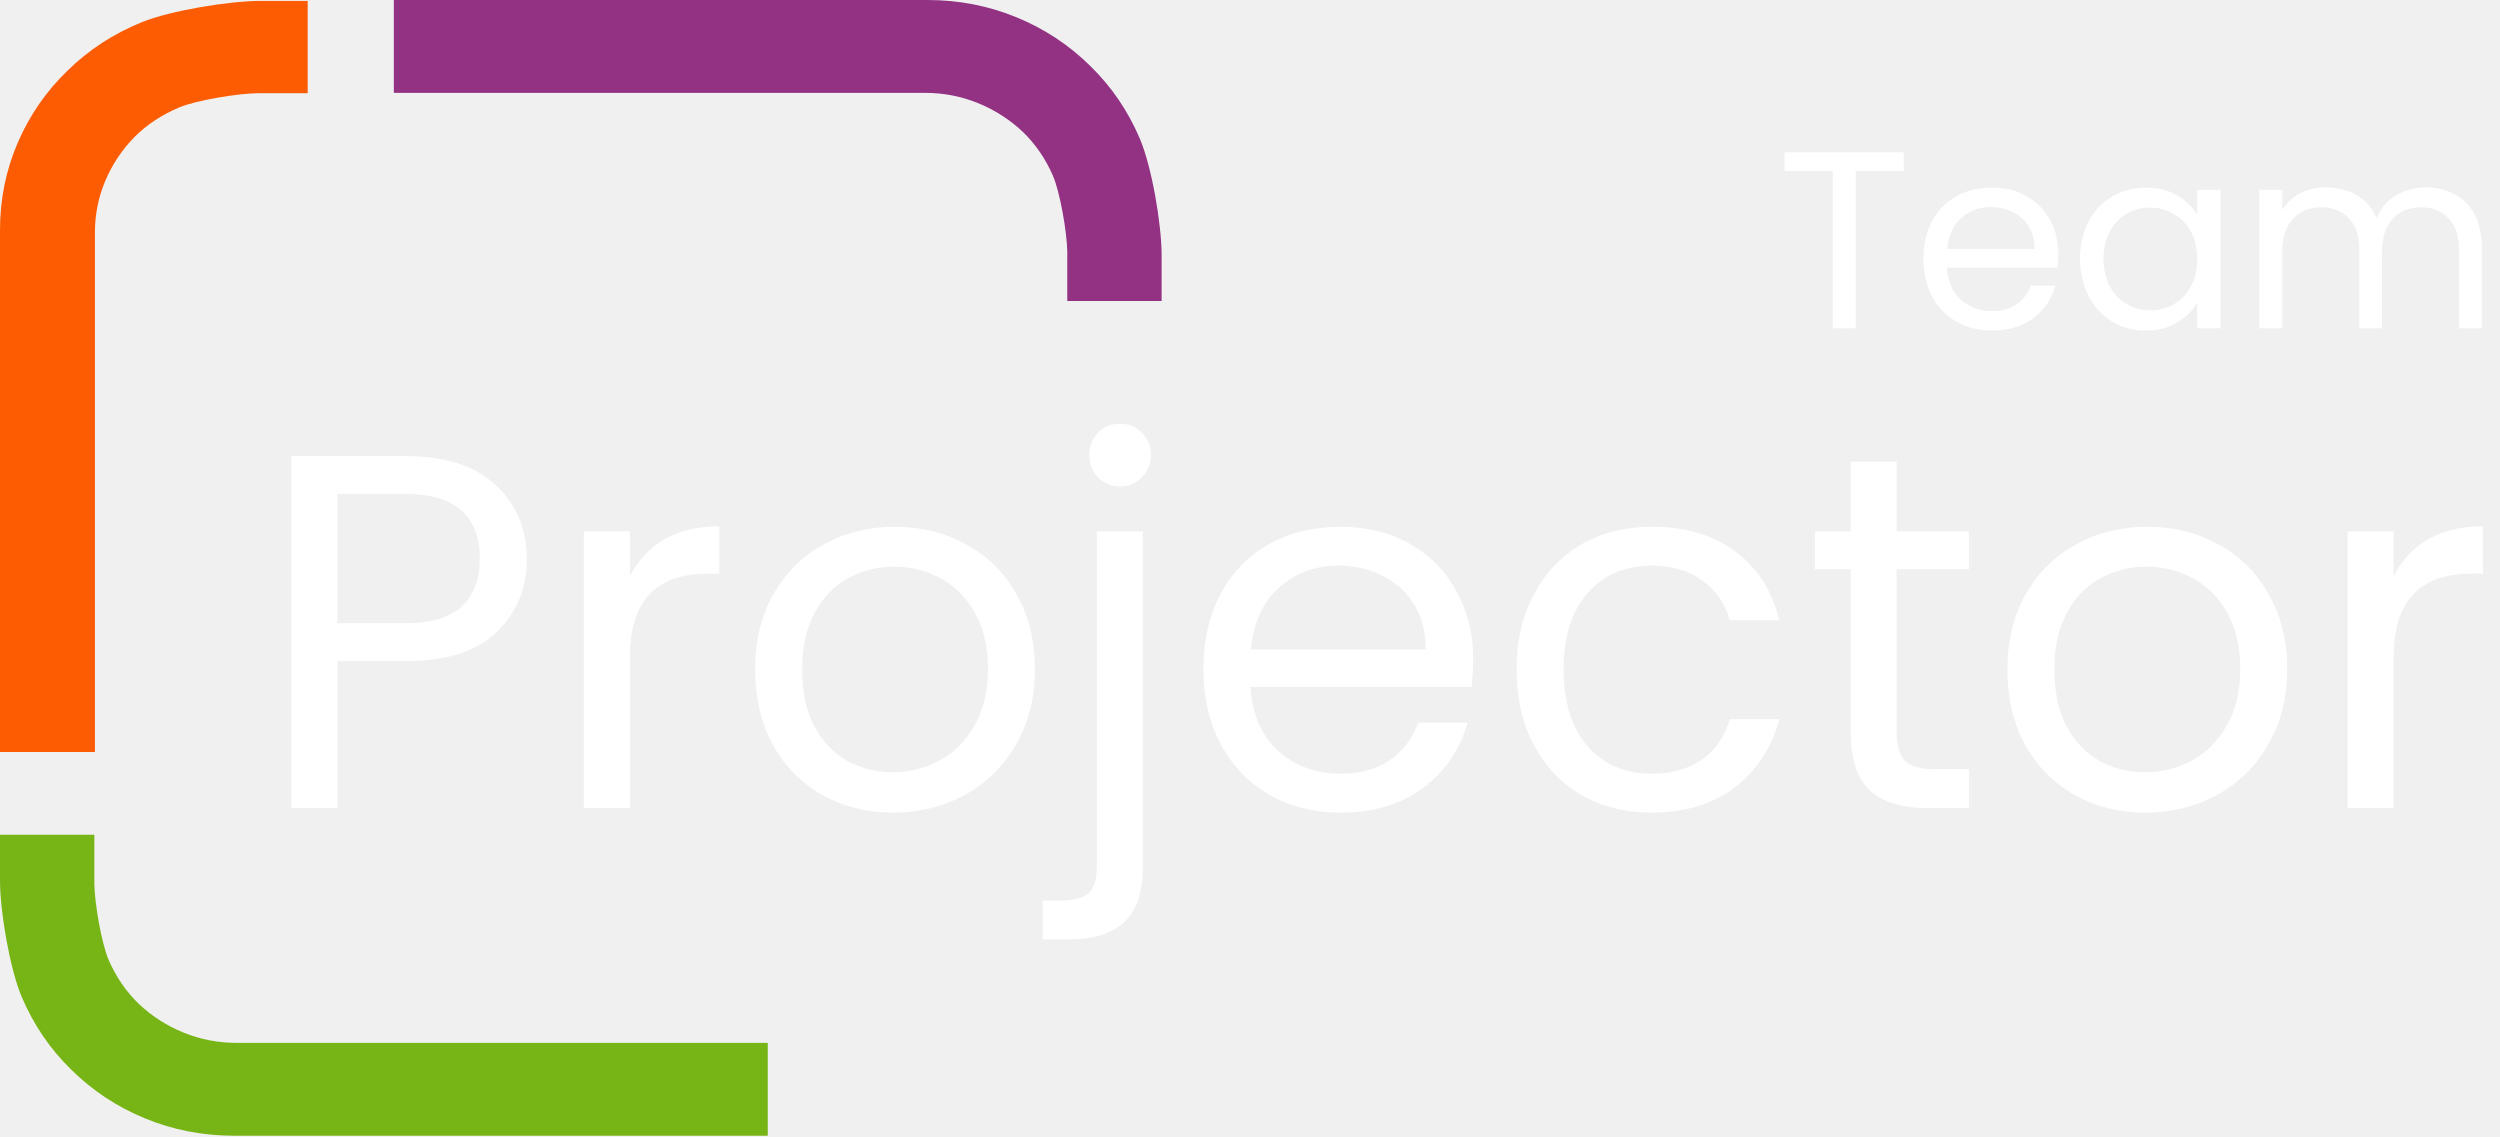
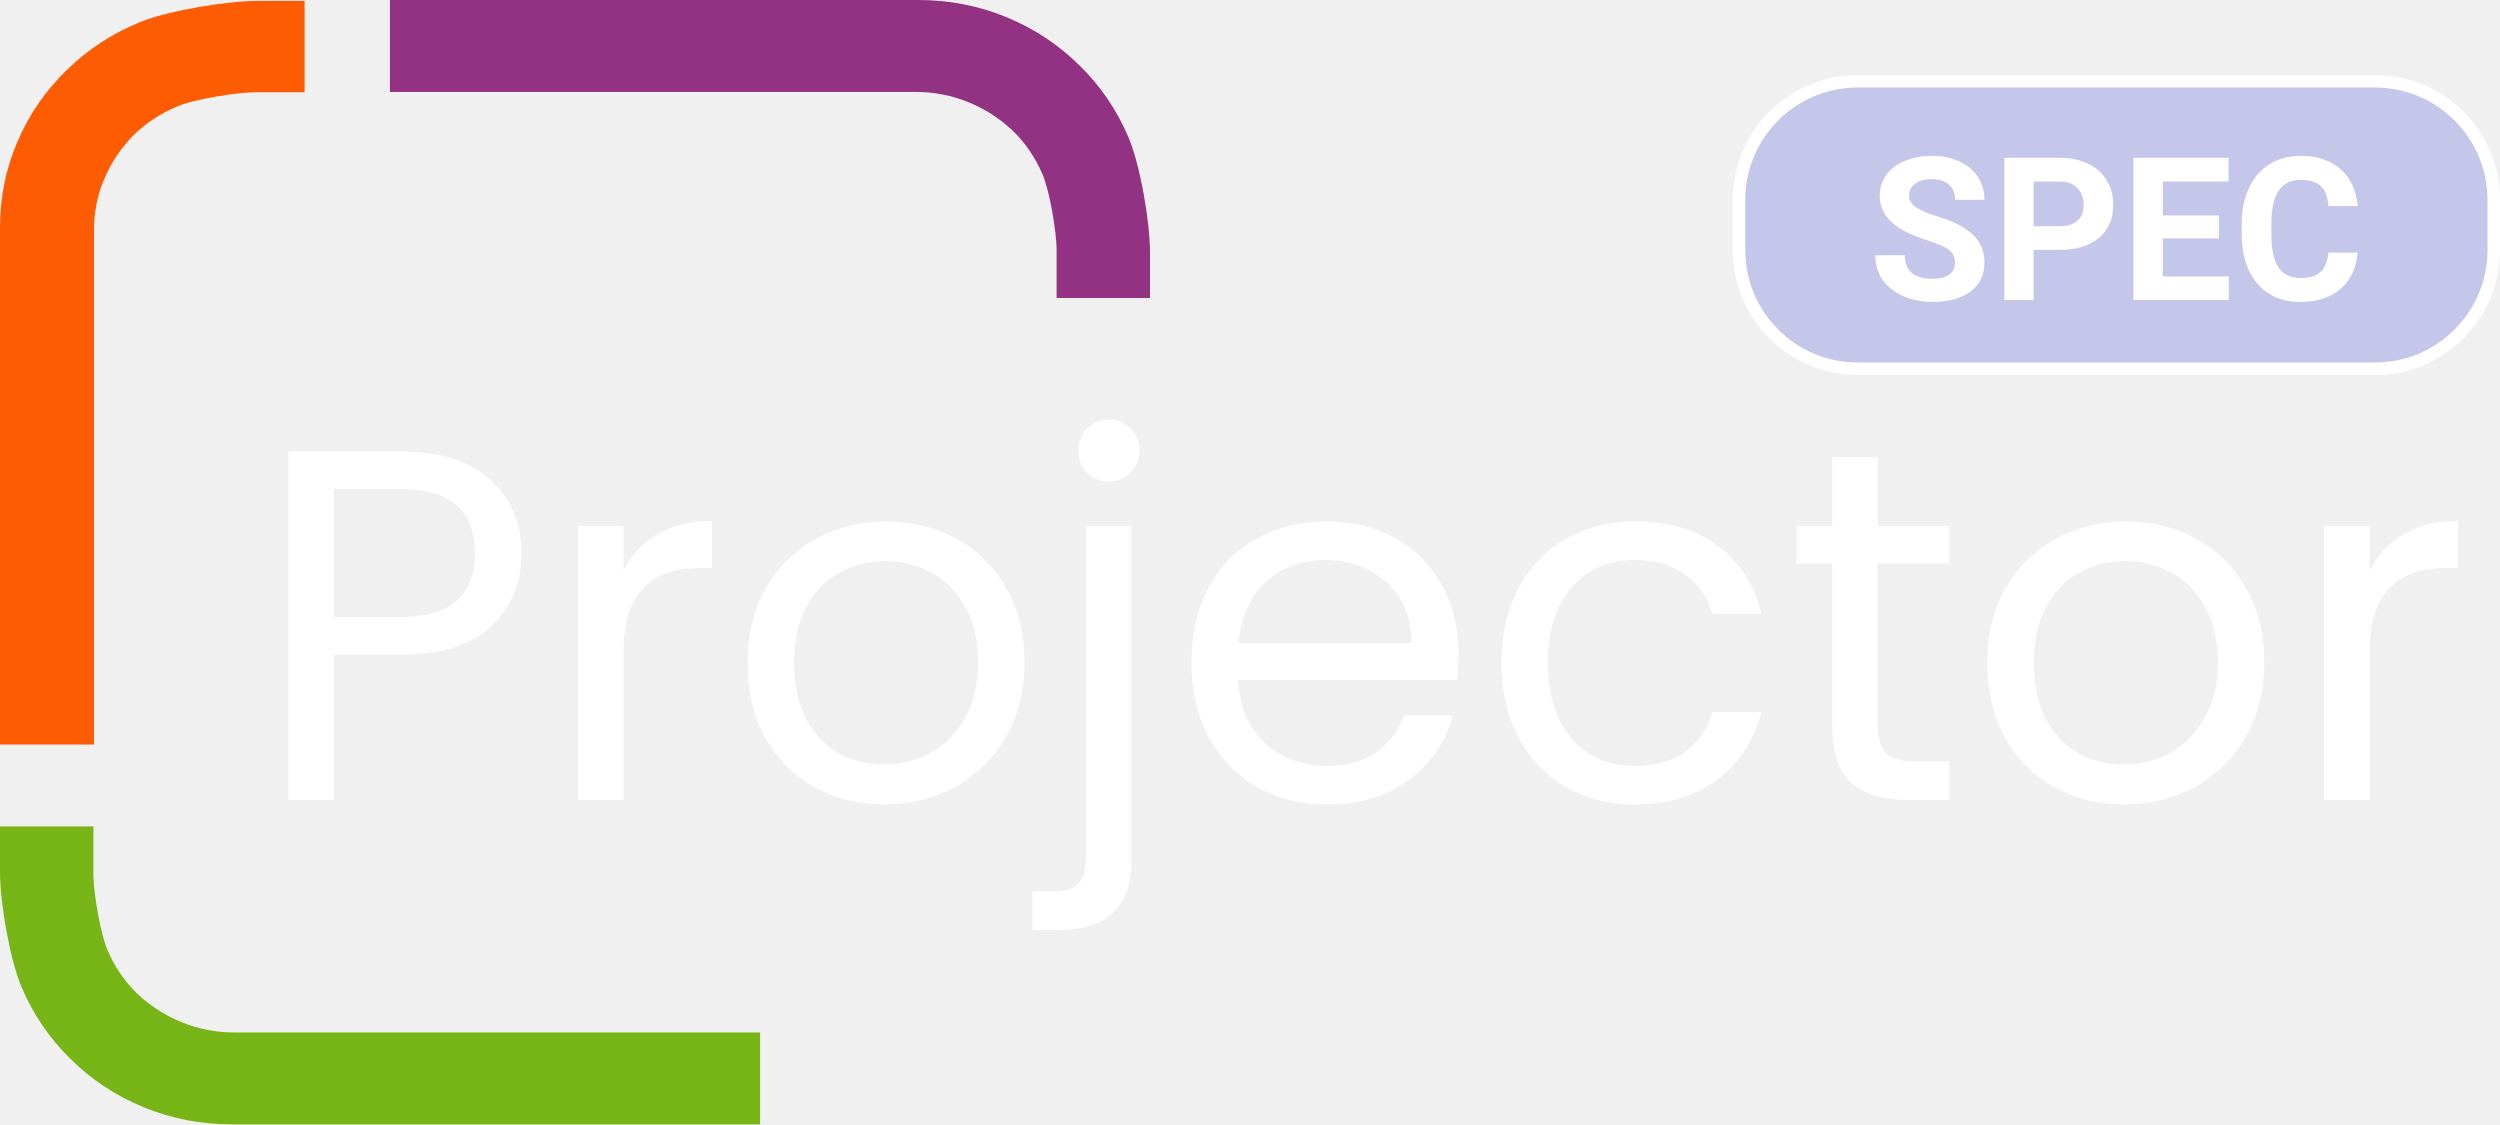
- <svg xmlns="http://www.w3.org/2000/svg" width="99" height="45" viewBox="0 0 99 45" fill="none">
+ <svg xmlns="http://www.w3.org/2000/svg" width="100" height="45" viewBox="0 0 100 45" fill="none">
  <path d="M42.264 9.956C42.25 9.209 41.985 7.621 41.692 6.95C41.398 6.278 41 5.7 40.497 5.215C39.98 4.73 39.39 4.353 38.726 4.082C38.062 3.812 37.36 3.677 36.62 3.677C31.949 3.677 28.446 3.677 26.11 3.677C23.774 3.677 20.269 3.677 15.596 3.677V0H36.725C37.968 0 39.145 0.229 40.256 0.686C41.367 1.143 42.342 1.787 43.18 2.618C44.018 3.435 44.671 4.394 45.139 5.495C45.608 6.596 46 8.873 46 10.105V11.919H42.264C42.264 11.511 42.267 10.031 42.264 9.956Z" fill="#933183" />
-   <path d="M3.736 35.019C3.75 35.767 4.015 37.354 4.308 38.026C4.602 38.697 5 39.276 5.503 39.76C6.02 40.245 6.61 40.623 7.274 40.893C7.938 41.163 8.64 41.298 9.38 41.298H30.404V44.975H9.275C8.032 44.975 6.855 44.747 5.744 44.289C4.633 43.832 3.659 43.188 2.82 42.357C1.982 41.54 1.329 40.581 0.861 39.48C0.393 38.379 0 36.102 0 34.87V33.056H3.736C3.736 33.464 3.733 34.944 3.736 35.019Z" fill="#76B515" />
-   <path d="M12.184 3.691H10.178C9.413 3.705 7.791 3.964 7.104 4.251C6.417 4.538 5.826 4.927 5.331 5.42C4.835 5.925 4.449 6.503 4.173 7.152C3.897 7.801 3.759 8.488 3.759 9.213C3.759 11.954 3.759 14.01 3.759 15.381C3.759 18.581 3.759 23.38 3.759 29.78C3.362 29.78 0.14 29.78 0 29.78L0 9.11C0 7.894 0.234 6.742 0.701 5.655C1.168 4.569 1.826 3.615 2.676 2.795C3.511 1.975 4.492 1.336 5.617 0.878C6.743 0.42 9.07 0.036 10.33 0.036C10.463 0.036 12.184 0.036 12.184 0.036C12.184 1.046 12.184 2.914 12.184 3.691Z" fill="#FD5C02" />
-   <path d="M20.86 22.14C20.86 23.3 20.46 24.267 19.66 25.04C18.873 25.8 17.667 26.18 16.04 26.18H13.36V32H11.54V18.06H16.04C17.613 18.06 18.807 18.44 19.62 19.2C20.447 19.96 20.86 20.94 20.86 22.14ZM16.04 24.68C17.053 24.68 17.8 24.46 18.28 24.02C18.76 23.58 19 22.953 19 22.14C19 20.42 18.013 19.56 16.04 19.56H13.36V24.68H16.04ZM24.942 22.82C25.262 22.193 25.715 21.707 26.302 21.36C26.902 21.013 27.629 20.84 28.482 20.84V22.72H28.002C25.962 22.72 24.942 23.827 24.942 26.04V32H23.122V21.04H24.942V22.82ZM35.363 32.18C34.336 32.18 33.403 31.947 32.563 31.48C31.736 31.013 31.083 30.353 30.603 29.5C30.136 28.633 29.903 27.633 29.903 26.5C29.903 25.38 30.143 24.393 30.623 23.54C31.116 22.673 31.783 22.013 32.623 21.56C33.463 21.093 34.403 20.86 35.443 20.86C36.483 20.86 37.423 21.093 38.263 21.56C39.103 22.013 39.763 22.667 40.243 23.52C40.736 24.373 40.983 25.367 40.983 26.5C40.983 27.633 40.73 28.633 40.223 29.5C39.73 30.353 39.056 31.013 38.203 31.48C37.35 31.947 36.403 32.18 35.363 32.18ZM35.363 30.58C36.016 30.58 36.63 30.427 37.203 30.12C37.776 29.813 38.236 29.353 38.583 28.74C38.943 28.127 39.123 27.38 39.123 26.5C39.123 25.62 38.95 24.873 38.603 24.26C38.256 23.647 37.803 23.193 37.243 22.9C36.683 22.593 36.076 22.44 35.423 22.44C34.756 22.44 34.143 22.593 33.583 22.9C33.036 23.193 32.596 23.647 32.263 24.26C31.93 24.873 31.763 25.62 31.763 26.5C31.763 27.393 31.923 28.147 32.243 28.76C32.576 29.373 33.016 29.833 33.563 30.14C34.11 30.433 34.71 30.58 35.363 30.58ZM44.356 19.26C44.009 19.26 43.716 19.14 43.476 18.9C43.249 18.66 43.136 18.367 43.136 18.02C43.136 17.673 43.249 17.38 43.476 17.14C43.716 16.9 44.009 16.78 44.356 16.78C44.703 16.78 44.989 16.9 45.216 17.14C45.456 17.38 45.576 17.673 45.576 18.02C45.576 18.367 45.456 18.66 45.216 18.9C44.989 19.14 44.703 19.26 44.356 19.26ZM45.256 34.38C45.256 35.353 45.009 36.067 44.516 36.52C44.023 36.973 43.303 37.2 42.356 37.2H41.296V35.66H42.056C42.563 35.66 42.916 35.56 43.116 35.36C43.329 35.16 43.436 34.82 43.436 34.34V21.04H45.256V34.38ZM58.337 26.1C58.337 26.447 58.317 26.813 58.277 27.2H49.517C49.584 28.28 49.95 29.127 50.617 29.74C51.297 30.34 52.117 30.64 53.077 30.64C53.864 30.64 54.517 30.46 55.037 30.1C55.57 29.727 55.944 29.233 56.157 28.62H58.117C57.824 29.673 57.237 30.533 56.357 31.2C55.477 31.853 54.383 32.18 53.077 32.18C52.037 32.18 51.103 31.947 50.277 31.48C49.464 31.013 48.824 30.353 48.357 29.5C47.89 28.633 47.657 27.633 47.657 26.5C47.657 25.367 47.883 24.373 48.337 23.52C48.79 22.667 49.423 22.013 50.237 21.56C51.063 21.093 52.01 20.86 53.077 20.86C54.117 20.86 55.037 21.087 55.837 21.54C56.637 21.993 57.25 22.62 57.677 23.42C58.117 24.207 58.337 25.1 58.337 26.1ZM56.457 25.72C56.457 25.027 56.303 24.433 55.997 23.94C55.69 23.433 55.27 23.053 54.737 22.8C54.217 22.533 53.637 22.4 52.997 22.4C52.077 22.4 51.29 22.693 50.637 23.28C49.997 23.867 49.63 24.68 49.537 25.72H56.457ZM60.059 26.5C60.059 25.367 60.286 24.38 60.739 23.54C61.193 22.687 61.819 22.027 62.619 21.56C63.433 21.093 64.359 20.86 65.399 20.86C66.746 20.86 67.853 21.187 68.719 21.84C69.599 22.493 70.179 23.4 70.459 24.56H68.499C68.313 23.893 67.946 23.367 67.399 22.98C66.866 22.593 66.199 22.4 65.399 22.4C64.359 22.4 63.519 22.76 62.879 23.48C62.239 24.187 61.919 25.193 61.919 26.5C61.919 27.82 62.239 28.84 62.879 29.56C63.519 30.28 64.359 30.64 65.399 30.64C66.199 30.64 66.866 30.453 67.399 30.08C67.933 29.707 68.299 29.173 68.499 28.48H70.459C70.166 29.6 69.579 30.5 68.699 31.18C67.819 31.847 66.719 32.18 65.399 32.18C64.359 32.18 63.433 31.947 62.619 31.48C61.819 31.013 61.193 30.353 60.739 29.5C60.286 28.647 60.059 27.647 60.059 26.5ZM75.108 22.54V29C75.108 29.533 75.221 29.913 75.448 30.14C75.674 30.353 76.068 30.46 76.628 30.46H77.968V32H76.328C75.314 32 74.554 31.767 74.048 31.3C73.541 30.833 73.288 30.067 73.288 29V22.54H71.868V21.04H73.288V18.28H75.108V21.04H77.968V22.54H75.108ZM84.953 32.18C83.926 32.18 82.993 31.947 82.153 31.48C81.326 31.013 80.673 30.353 80.193 29.5C79.726 28.633 79.493 27.633 79.493 26.5C79.493 25.38 79.733 24.393 80.213 23.54C80.706 22.673 81.373 22.013 82.213 21.56C83.053 21.093 83.993 20.86 85.033 20.86C86.073 20.86 87.013 21.093 87.853 21.56C88.693 22.013 89.353 22.667 89.833 23.52C90.326 24.373 90.573 25.367 90.573 26.5C90.573 27.633 90.32 28.633 89.813 29.5C89.32 30.353 88.646 31.013 87.793 31.48C86.939 31.947 85.993 32.18 84.953 32.18ZM84.953 30.58C85.606 30.58 86.219 30.427 86.793 30.12C87.366 29.813 87.826 29.353 88.173 28.74C88.533 28.127 88.713 27.38 88.713 26.5C88.713 25.62 88.54 24.873 88.193 24.26C87.846 23.647 87.393 23.193 86.833 22.9C86.273 22.593 85.666 22.44 85.013 22.44C84.346 22.44 83.733 22.593 83.173 22.9C82.626 23.193 82.186 23.647 81.853 24.26C81.519 24.873 81.353 25.62 81.353 26.5C81.353 27.393 81.513 28.147 81.833 28.76C82.166 29.373 82.606 29.833 83.153 30.14C83.7 30.433 84.299 30.58 84.953 30.58ZM94.786 22.82C95.106 22.193 95.559 21.707 96.146 21.36C96.746 21.013 97.472 20.84 98.326 20.84V22.72H97.846C95.806 22.72 94.786 23.827 94.786 26.04V32H92.966V21.04H94.786V22.82Z" fill="white" />
-   <path d="M75.388 6.03V6.77H73.488V13H72.578V6.77H70.668V6.03H75.388ZM81.508 10.05C81.508 10.223 81.498 10.407 81.478 10.6H77.098C77.132 11.14 77.315 11.563 77.648 11.87C77.988 12.17 78.398 12.32 78.878 12.32C79.272 12.32 79.598 12.23 79.858 12.05C80.125 11.863 80.312 11.617 80.418 11.31H81.398C81.252 11.837 80.958 12.267 80.518 12.6C80.078 12.927 79.532 13.09 78.878 13.09C78.358 13.09 77.892 12.973 77.478 12.74C77.072 12.507 76.752 12.177 76.518 11.75C76.285 11.317 76.168 10.817 76.168 10.25C76.168 9.683 76.282 9.187 76.508 8.76C76.735 8.333 77.052 8.007 77.458 7.78C77.872 7.547 78.345 7.43 78.878 7.43C79.398 7.43 79.858 7.543 80.258 7.77C80.658 7.997 80.965 8.31 81.178 8.71C81.398 9.103 81.508 9.55 81.508 10.05ZM80.568 9.86C80.568 9.513 80.492 9.217 80.338 8.97C80.185 8.717 79.975 8.527 79.708 8.4C79.448 8.267 79.158 8.2 78.838 8.2C78.378 8.2 77.985 8.347 77.658 8.64C77.338 8.933 77.155 9.34 77.108 9.86H80.568ZM82.37 10.24C82.37 9.68 82.483 9.19 82.71 8.77C82.936 8.343 83.246 8.013 83.639 7.78C84.04 7.547 84.483 7.43 84.969 7.43C85.45 7.43 85.866 7.533 86.219 7.74C86.573 7.947 86.836 8.207 87.01 8.52V7.52H87.93V13H87.01V11.98C86.829 12.3 86.559 12.567 86.2 12.78C85.846 12.987 85.433 13.09 84.96 13.09C84.473 13.09 84.033 12.97 83.639 12.73C83.246 12.49 82.936 12.153 82.71 11.72C82.483 11.287 82.37 10.793 82.37 10.24ZM87.01 10.25C87.01 9.837 86.926 9.477 86.76 9.17C86.593 8.863 86.366 8.63 86.079 8.47C85.799 8.303 85.49 8.22 85.15 8.22C84.809 8.22 84.499 8.3 84.219 8.46C83.939 8.62 83.716 8.853 83.549 9.16C83.383 9.467 83.299 9.827 83.299 10.24C83.299 10.66 83.383 11.027 83.549 11.34C83.716 11.647 83.939 11.883 84.219 12.05C84.499 12.21 84.809 12.29 85.15 12.29C85.49 12.29 85.799 12.21 86.079 12.05C86.366 11.883 86.593 11.647 86.76 11.34C86.926 11.027 87.01 10.663 87.01 10.25ZM96.057 7.42C96.484 7.42 96.864 7.51 97.197 7.69C97.531 7.863 97.794 8.127 97.987 8.48C98.181 8.833 98.277 9.263 98.277 9.77V13H97.377V9.9C97.377 9.353 97.241 8.937 96.967 8.65C96.701 8.357 96.337 8.21 95.877 8.21C95.404 8.21 95.027 8.363 94.747 8.67C94.467 8.97 94.327 9.407 94.327 9.98V13H93.427V9.9C93.427 9.353 93.291 8.937 93.017 8.65C92.751 8.357 92.387 8.21 91.927 8.21C91.454 8.21 91.077 8.363 90.797 8.67C90.517 8.97 90.377 9.407 90.377 9.98V13H89.467V7.52H90.377V8.31C90.557 8.023 90.797 7.803 91.097 7.65C91.404 7.497 91.741 7.42 92.107 7.42C92.567 7.42 92.974 7.523 93.327 7.73C93.681 7.937 93.944 8.24 94.117 8.64C94.271 8.253 94.524 7.953 94.877 7.74C95.231 7.527 95.624 7.42 96.057 7.42Z" fill="white" />
+   <path d="M3.736 35.019C3.75 35.767 4.015 37.354 4.308 38.026C4.602 38.697 5 39.276 5.503 39.76C6.02 40.245 6.61 40.623 7.274 40.893C7.938 41.163 8.64 41.298 9.38 41.298H30.404V44.975H9.275C8.032 44.975 6.855 44.746 5.744 44.289C4.633 43.832 3.659 43.188 2.82 42.357C1.982 41.54 1.329 40.581 0.861 39.48C0.393 38.379 0 36.102 0 34.87V33.056H3.736C3.736 33.464 3.733 34.944 3.736 35.019Z" fill="#76B515" />
+   <path d="M12.184 3.691H10.178C9.413 3.705 7.791 3.964 7.104 4.251C6.417 4.538 5.826 4.928 5.331 5.42C4.835 5.925 4.449 6.503 4.173 7.152C3.897 7.801 3.759 8.488 3.759 9.213C3.759 11.954 3.759 14.01 3.759 15.381C3.759 18.581 3.759 23.38 3.759 29.78C3.362 29.78 0.14 29.78 0 29.78L0 9.11C0 7.894 0.234 6.742 0.701 5.655C1.168 4.569 1.826 3.615 2.676 2.795C3.511 1.975 4.492 1.336 5.617 0.878C6.743 0.42 9.07 0.036 10.33 0.036C10.463 0.036 12.184 0.036 12.184 0.036C12.184 1.046 12.184 2.914 12.184 3.691Z" fill="#FD5C02" />
+   <path d="M20.86 22.14C20.86 23.3 20.46 24.267 19.66 25.04C18.873 25.8 17.667 26.18 16.04 26.18H13.36V32H11.54V18.06H16.04C17.613 18.06 18.807 18.44 19.62 19.2C20.447 19.96 20.86 20.94 20.86 22.14ZM16.04 24.68C17.053 24.68 17.8 24.46 18.28 24.02C18.76 23.58 19 22.953 19 22.14C19 20.42 18.013 19.56 16.04 19.56H13.36V24.68H16.04Z" fill="white" />
+   <path d="M24.942 22.82C25.262 22.193 25.715 21.707 26.302 21.36C26.902 21.013 27.629 20.84 28.482 20.84V22.72H28.002C25.962 22.72 24.942 23.827 24.942 26.04V32H23.122V21.04H24.942V22.82Z" fill="white" />
+   <path d="M35.363 32.18C34.336 32.18 33.403 31.947 32.563 31.48C31.736 31.013 31.083 30.353 30.603 29.5C30.136 28.633 29.903 27.633 29.903 26.5C29.903 25.38 30.143 24.393 30.623 23.54C31.116 22.673 31.783 22.013 32.623 21.56C33.463 21.093 34.403 20.86 35.443 20.86C36.483 20.86 37.423 21.093 38.263 21.56C39.103 22.013 39.763 22.667 40.243 23.52C40.736 24.373 40.983 25.367 40.983 26.5C40.983 27.633 40.73 28.633 40.223 29.5C39.73 30.353 39.056 31.013 38.203 31.48C37.35 31.947 36.403 32.18 35.363 32.18ZM35.363 30.58C36.016 30.58 36.63 30.427 37.203 30.12C37.776 29.813 38.236 29.353 38.583 28.74C38.943 28.127 39.123 27.38 39.123 26.5C39.123 25.62 38.95 24.873 38.603 24.26C38.256 23.647 37.803 23.193 37.243 22.9C36.683 22.593 36.076 22.44 35.423 22.44C34.756 22.44 34.143 22.593 33.583 22.9C33.036 23.193 32.596 23.647 32.263 24.26C31.93 24.873 31.763 25.62 31.763 26.5C31.763 27.393 31.923 28.147 32.243 28.76C32.576 29.373 33.016 29.833 33.563 30.14C34.11 30.433 34.71 30.58 35.363 30.58Z" fill="white" />
+   <path d="M44.356 19.26C44.009 19.26 43.716 19.14 43.476 18.9C43.249 18.66 43.136 18.367 43.136 18.02C43.136 17.673 43.249 17.38 43.476 17.14C43.716 16.9 44.009 16.78 44.356 16.78C44.703 16.78 44.989 16.9 45.216 17.14C45.456 17.38 45.576 17.673 45.576 18.02C45.576 18.367 45.456 18.66 45.216 18.9C44.989 19.14 44.703 19.26 44.356 19.26ZM45.256 34.38C45.256 35.353 45.009 36.067 44.516 36.52C44.023 36.973 43.303 37.2 42.356 37.2H41.296V35.66H42.056C42.563 35.66 42.916 35.56 43.116 35.36C43.329 35.16 43.436 34.82 43.436 34.34V21.04H45.256V34.38Z" fill="white" />
+   <path d="M58.337 26.1C58.337 26.447 58.317 26.813 58.277 27.2H49.517C49.584 28.28 49.95 29.127 50.617 29.74C51.297 30.34 52.117 30.64 53.077 30.64C53.864 30.64 54.517 30.46 55.037 30.1C55.57 29.727 55.944 29.233 56.157 28.62H58.117C57.824 29.673 57.237 30.533 56.357 31.2C55.477 31.853 54.383 32.18 53.077 32.18C52.037 32.18 51.103 31.947 50.277 31.48C49.464 31.013 48.824 30.353 48.357 29.5C47.89 28.633 47.657 27.633 47.657 26.5C47.657 25.367 47.883 24.373 48.337 23.52C48.79 22.667 49.423 22.013 50.237 21.56C51.063 21.093 52.01 20.86 53.077 20.86C54.117 20.86 55.037 21.087 55.837 21.54C56.637 21.993 57.25 22.62 57.677 23.42C58.117 24.207 58.337 25.1 58.337 26.1ZM56.457 25.72C56.457 25.027 56.303 24.433 55.997 23.94C55.69 23.433 55.27 23.053 54.737 22.8C54.217 22.533 53.637 22.4 52.997 22.4C52.077 22.4 51.29 22.693 50.637 23.28C49.997 23.867 49.63 24.68 49.537 25.72H56.457Z" fill="white" />
+   <path d="M60.059 26.5C60.059 25.367 60.286 24.38 60.739 23.54C61.193 22.687 61.819 22.027 62.619 21.56C63.432 21.093 64.359 20.86 65.399 20.86C66.746 20.86 67.853 21.187 68.719 21.84C69.599 22.493 70.179 23.4 70.459 24.56H68.499C68.312 23.893 67.946 23.367 67.399 22.98C66.866 22.593 66.199 22.4 65.399 22.4C64.359 22.4 63.519 22.76 62.879 23.48C62.239 24.187 61.919 25.193 61.919 26.5C61.919 27.82 62.239 28.84 62.879 29.56C63.519 30.28 64.359 30.64 65.399 30.64C66.199 30.64 66.866 30.453 67.399 30.08C67.933 29.707 68.299 29.173 68.499 28.48H70.459C70.166 29.6 69.579 30.5 68.699 31.18C67.819 31.847 66.719 32.18 65.399 32.18C64.359 32.18 63.432 31.947 62.619 31.48C61.819 31.013 61.193 30.353 60.739 29.5C60.286 28.647 60.059 27.647 60.059 26.5Z" fill="white" />
+   <path d="M75.108 22.54V29C75.108 29.533 75.221 29.913 75.448 30.14C75.674 30.353 76.068 30.46 76.628 30.46H77.968V32H76.328C75.314 32 74.554 31.767 74.048 31.3C73.541 30.833 73.288 30.067 73.288 29V22.54H71.868V21.04H73.288V18.28H75.108V21.04H77.968V22.54H75.108Z" fill="white" />
+   <path d="M84.953 32.18C83.926 32.18 82.993 31.947 82.153 31.48C81.326 31.013 80.673 30.353 80.193 29.5C79.726 28.633 79.493 27.633 79.493 26.5C79.493 25.38 79.733 24.393 80.213 23.54C80.706 22.673 81.373 22.013 82.213 21.56C83.053 21.093 83.993 20.86 85.033 20.86C86.073 20.86 87.013 21.093 87.853 21.56C88.693 22.013 89.353 22.667 89.833 23.52C90.326 24.373 90.573 25.367 90.573 26.5C90.573 27.633 90.32 28.633 89.813 29.5C89.32 30.353 88.646 31.013 87.793 31.48C86.939 31.947 85.993 32.18 84.953 32.18ZM84.953 30.58C85.606 30.58 86.219 30.427 86.793 30.12C87.366 29.813 87.826 29.353 88.173 28.74C88.533 28.127 88.713 27.38 88.713 26.5C88.713 25.62 88.54 24.873 88.193 24.26C87.846 23.647 87.393 23.193 86.833 22.9C86.273 22.593 85.666 22.44 85.013 22.44C84.346 22.44 83.733 22.593 83.173 22.9C82.626 23.193 82.186 23.647 81.853 24.26C81.519 24.873 81.353 25.62 81.353 26.5C81.353 27.393 81.513 28.147 81.833 28.76C82.166 29.373 82.606 29.833 83.153 30.14C83.7 30.433 84.299 30.58 84.953 30.58Z" fill="white" />
+   <path d="M94.786 22.82C95.106 22.193 95.559 21.707 96.146 21.36C96.746 21.013 97.472 20.84 98.326 20.84V22.72H97.846C95.806 22.72 94.786 23.827 94.786 26.04V32H92.966V21.04H94.786V22.82Z" fill="white" />
+   <rect x="69.56" y="3.25" width="30.19" height="11.5" rx="4.75" fill="#6F74DD" fill-opacity="0.33" stroke="white" stroke-width="0.5" />
+   <path d="M78.202 10.508C78.202 10.287 78.124 10.117 77.968 10C77.811 9.88 77.53 9.755 77.124 9.625C76.718 9.492 76.396 9.362 76.159 9.234C75.513 8.885 75.19 8.415 75.19 7.824C75.19 7.517 75.276 7.243 75.448 7.004C75.622 6.762 75.871 6.573 76.194 6.438C76.52 6.302 76.884 6.234 77.288 6.234C77.694 6.234 78.056 6.309 78.374 6.457C78.692 6.603 78.938 6.81 79.112 7.078C79.289 7.346 79.378 7.651 79.378 7.992H78.206C78.206 7.732 78.124 7.53 77.96 7.387C77.796 7.241 77.565 7.168 77.268 7.168C76.982 7.168 76.759 7.229 76.6 7.352C76.442 7.471 76.362 7.63 76.362 7.828C76.362 8.013 76.454 8.168 76.639 8.293C76.827 8.418 77.102 8.535 77.464 8.645C78.13 8.845 78.616 9.094 78.921 9.391C79.225 9.688 79.378 10.057 79.378 10.5C79.378 10.992 79.192 11.379 78.819 11.66C78.447 11.939 77.945 12.078 77.315 12.078C76.878 12.078 76.479 11.999 76.12 11.84C75.76 11.678 75.486 11.458 75.296 11.18C75.108 10.901 75.014 10.578 75.014 10.211H76.19C76.19 10.838 76.565 11.152 77.315 11.152C77.594 11.152 77.811 11.096 77.968 10.984C78.124 10.87 78.202 10.711 78.202 10.508ZM81.346 9.996V12H80.174V6.312H82.393C82.82 6.312 83.195 6.391 83.518 6.547C83.844 6.703 84.094 6.926 84.268 7.215C84.443 7.501 84.53 7.828 84.53 8.195C84.53 8.753 84.339 9.193 83.956 9.516C83.576 9.836 83.048 9.996 82.374 9.996H81.346ZM81.346 9.047H82.393C82.703 9.047 82.939 8.974 83.1 8.828C83.264 8.682 83.346 8.474 83.346 8.203C83.346 7.924 83.264 7.699 83.1 7.527C82.936 7.355 82.71 7.267 82.421 7.262H81.346V9.047ZM88.76 9.535H86.51V11.059H89.151V12H85.339V6.312H89.143V7.262H86.51V8.617H88.76V9.535ZM94.303 10.105C94.259 10.717 94.033 11.199 93.624 11.551C93.218 11.902 92.681 12.078 92.014 12.078C91.285 12.078 90.711 11.833 90.292 11.344C89.875 10.852 89.667 10.177 89.667 9.32V8.973C89.667 8.426 89.763 7.944 89.956 7.527C90.148 7.111 90.423 6.792 90.78 6.57C91.139 6.346 91.556 6.234 92.03 6.234C92.686 6.234 93.215 6.41 93.616 6.762C94.017 7.113 94.249 7.607 94.311 8.242H93.139C93.111 7.875 93.008 7.609 92.831 7.445C92.656 7.279 92.389 7.195 92.03 7.195C91.639 7.195 91.346 7.336 91.151 7.617C90.958 7.896 90.859 8.329 90.854 8.918V9.348C90.854 9.962 90.947 10.412 91.132 10.695C91.319 10.979 91.613 11.121 92.014 11.121C92.376 11.121 92.646 11.039 92.823 10.875C93.003 10.708 93.106 10.452 93.132 10.105H94.303Z" fill="white" />
</svg>
